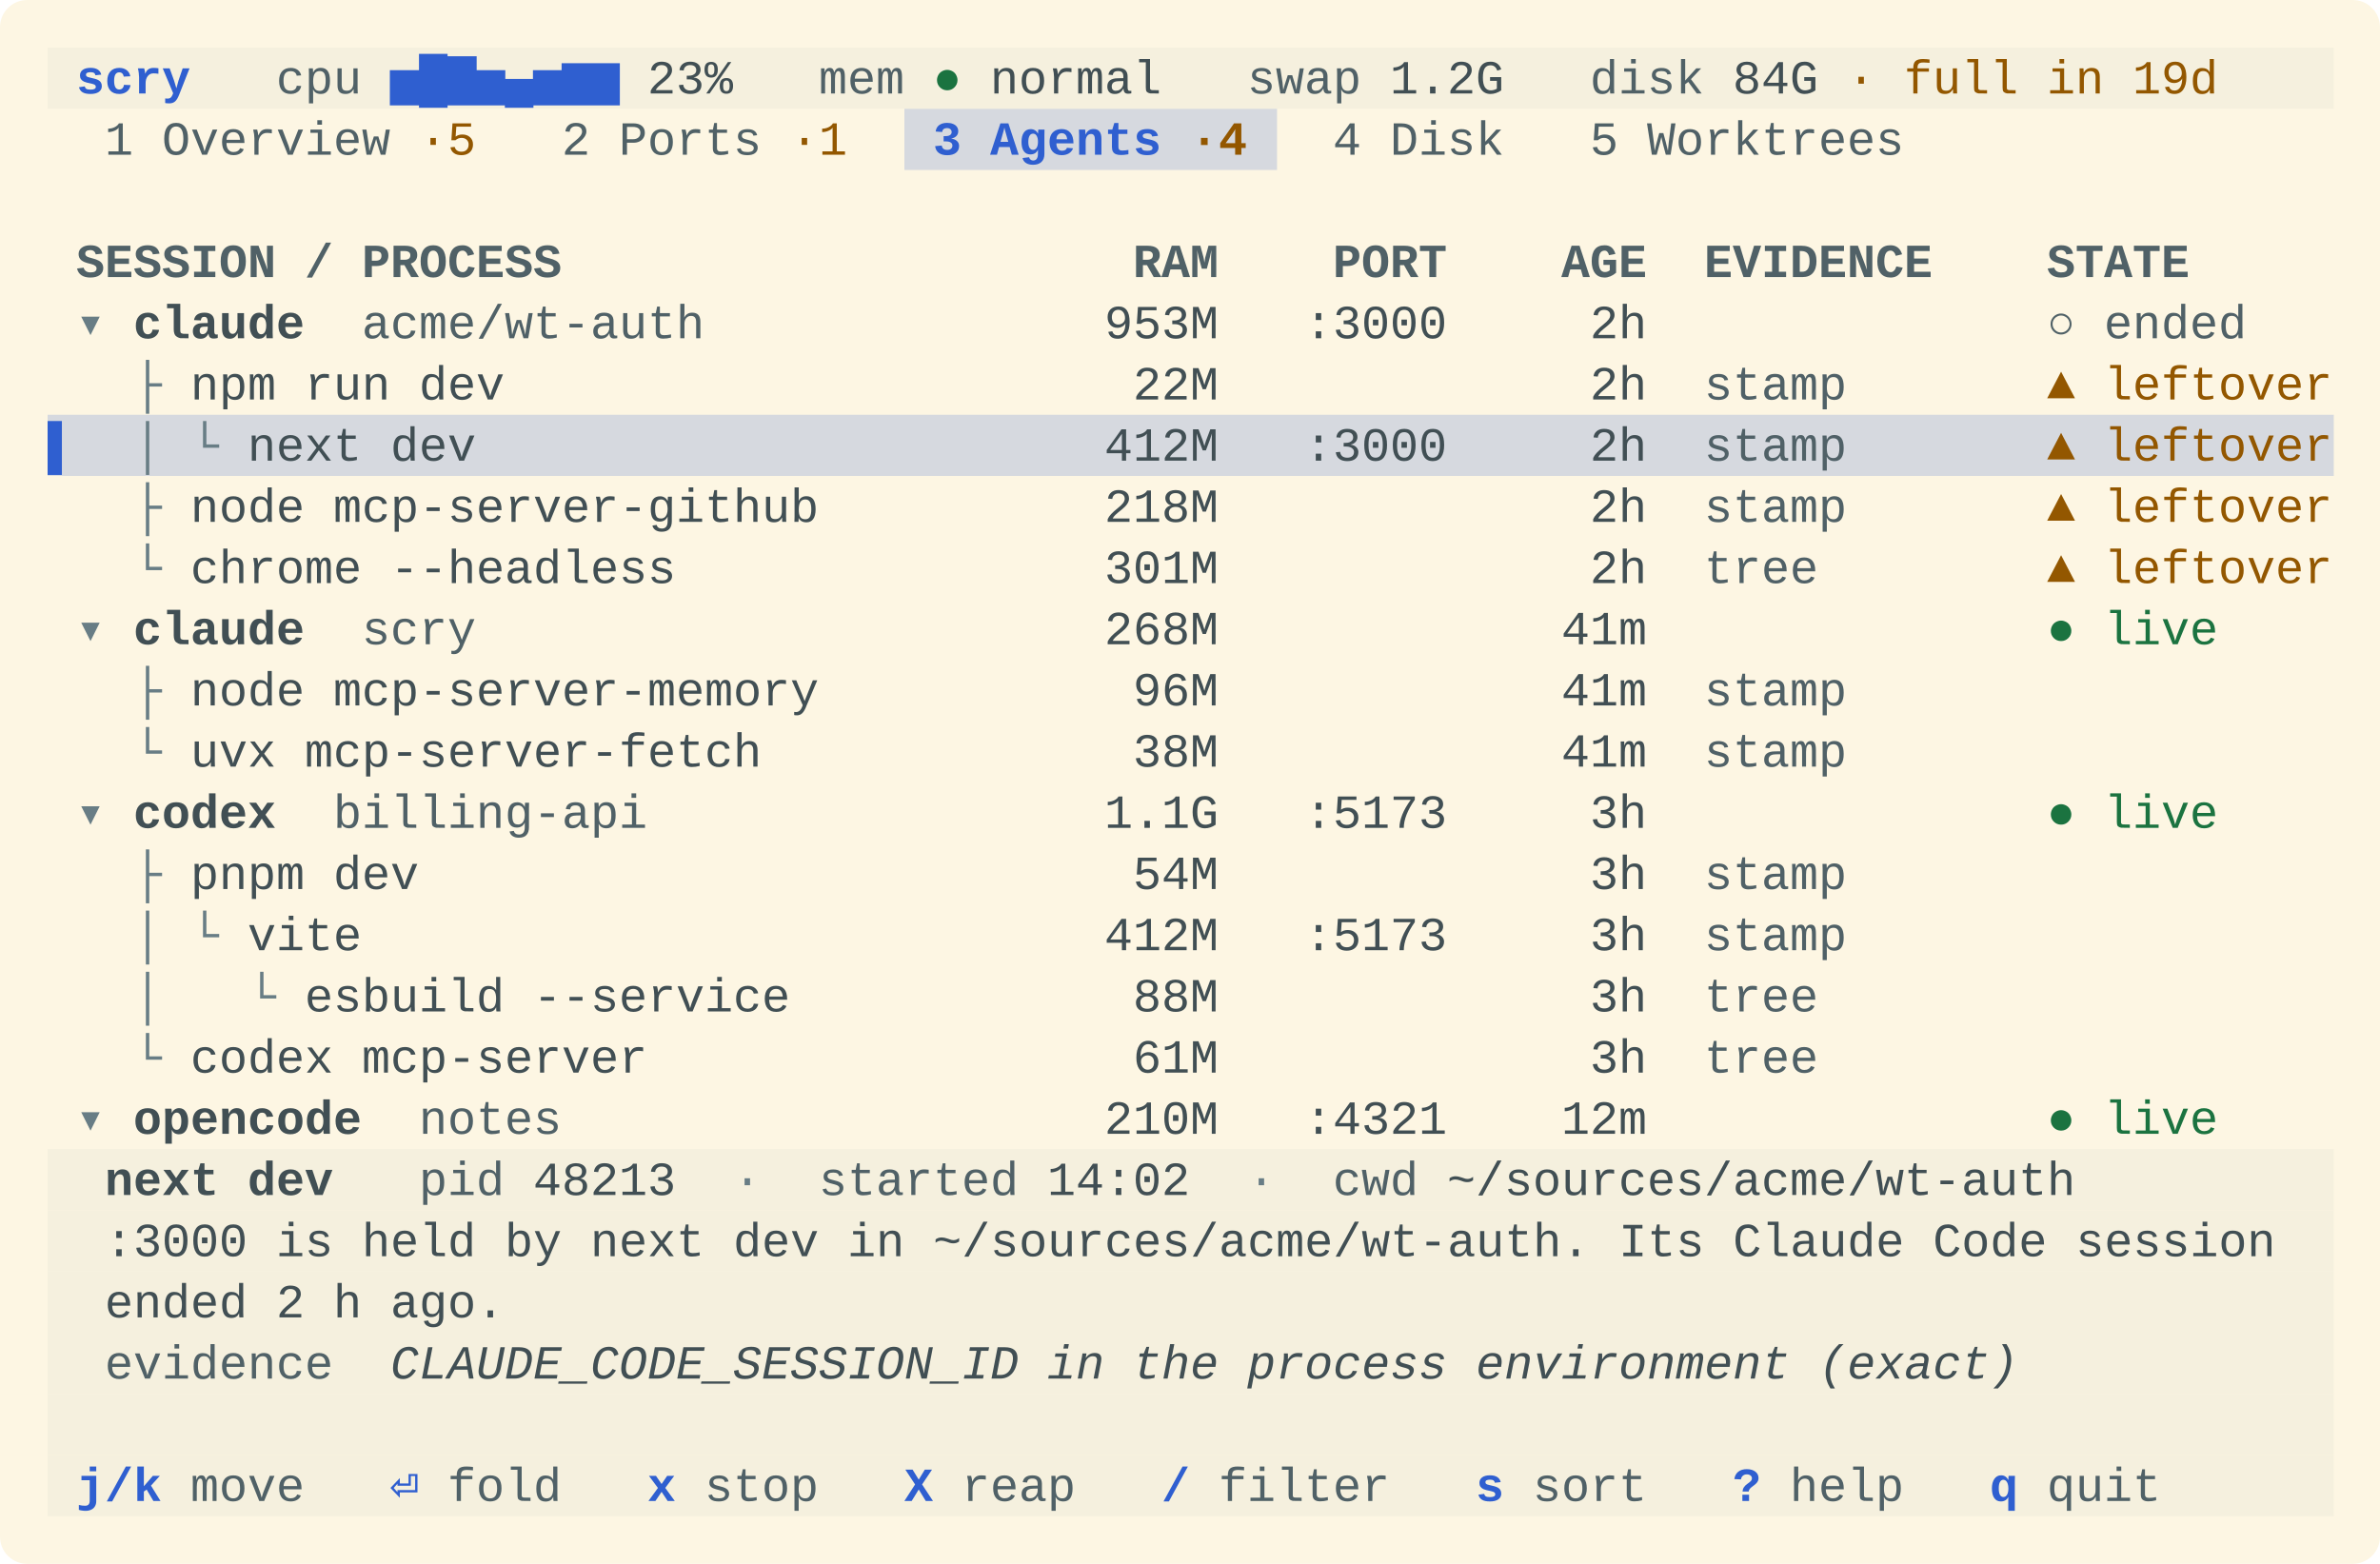
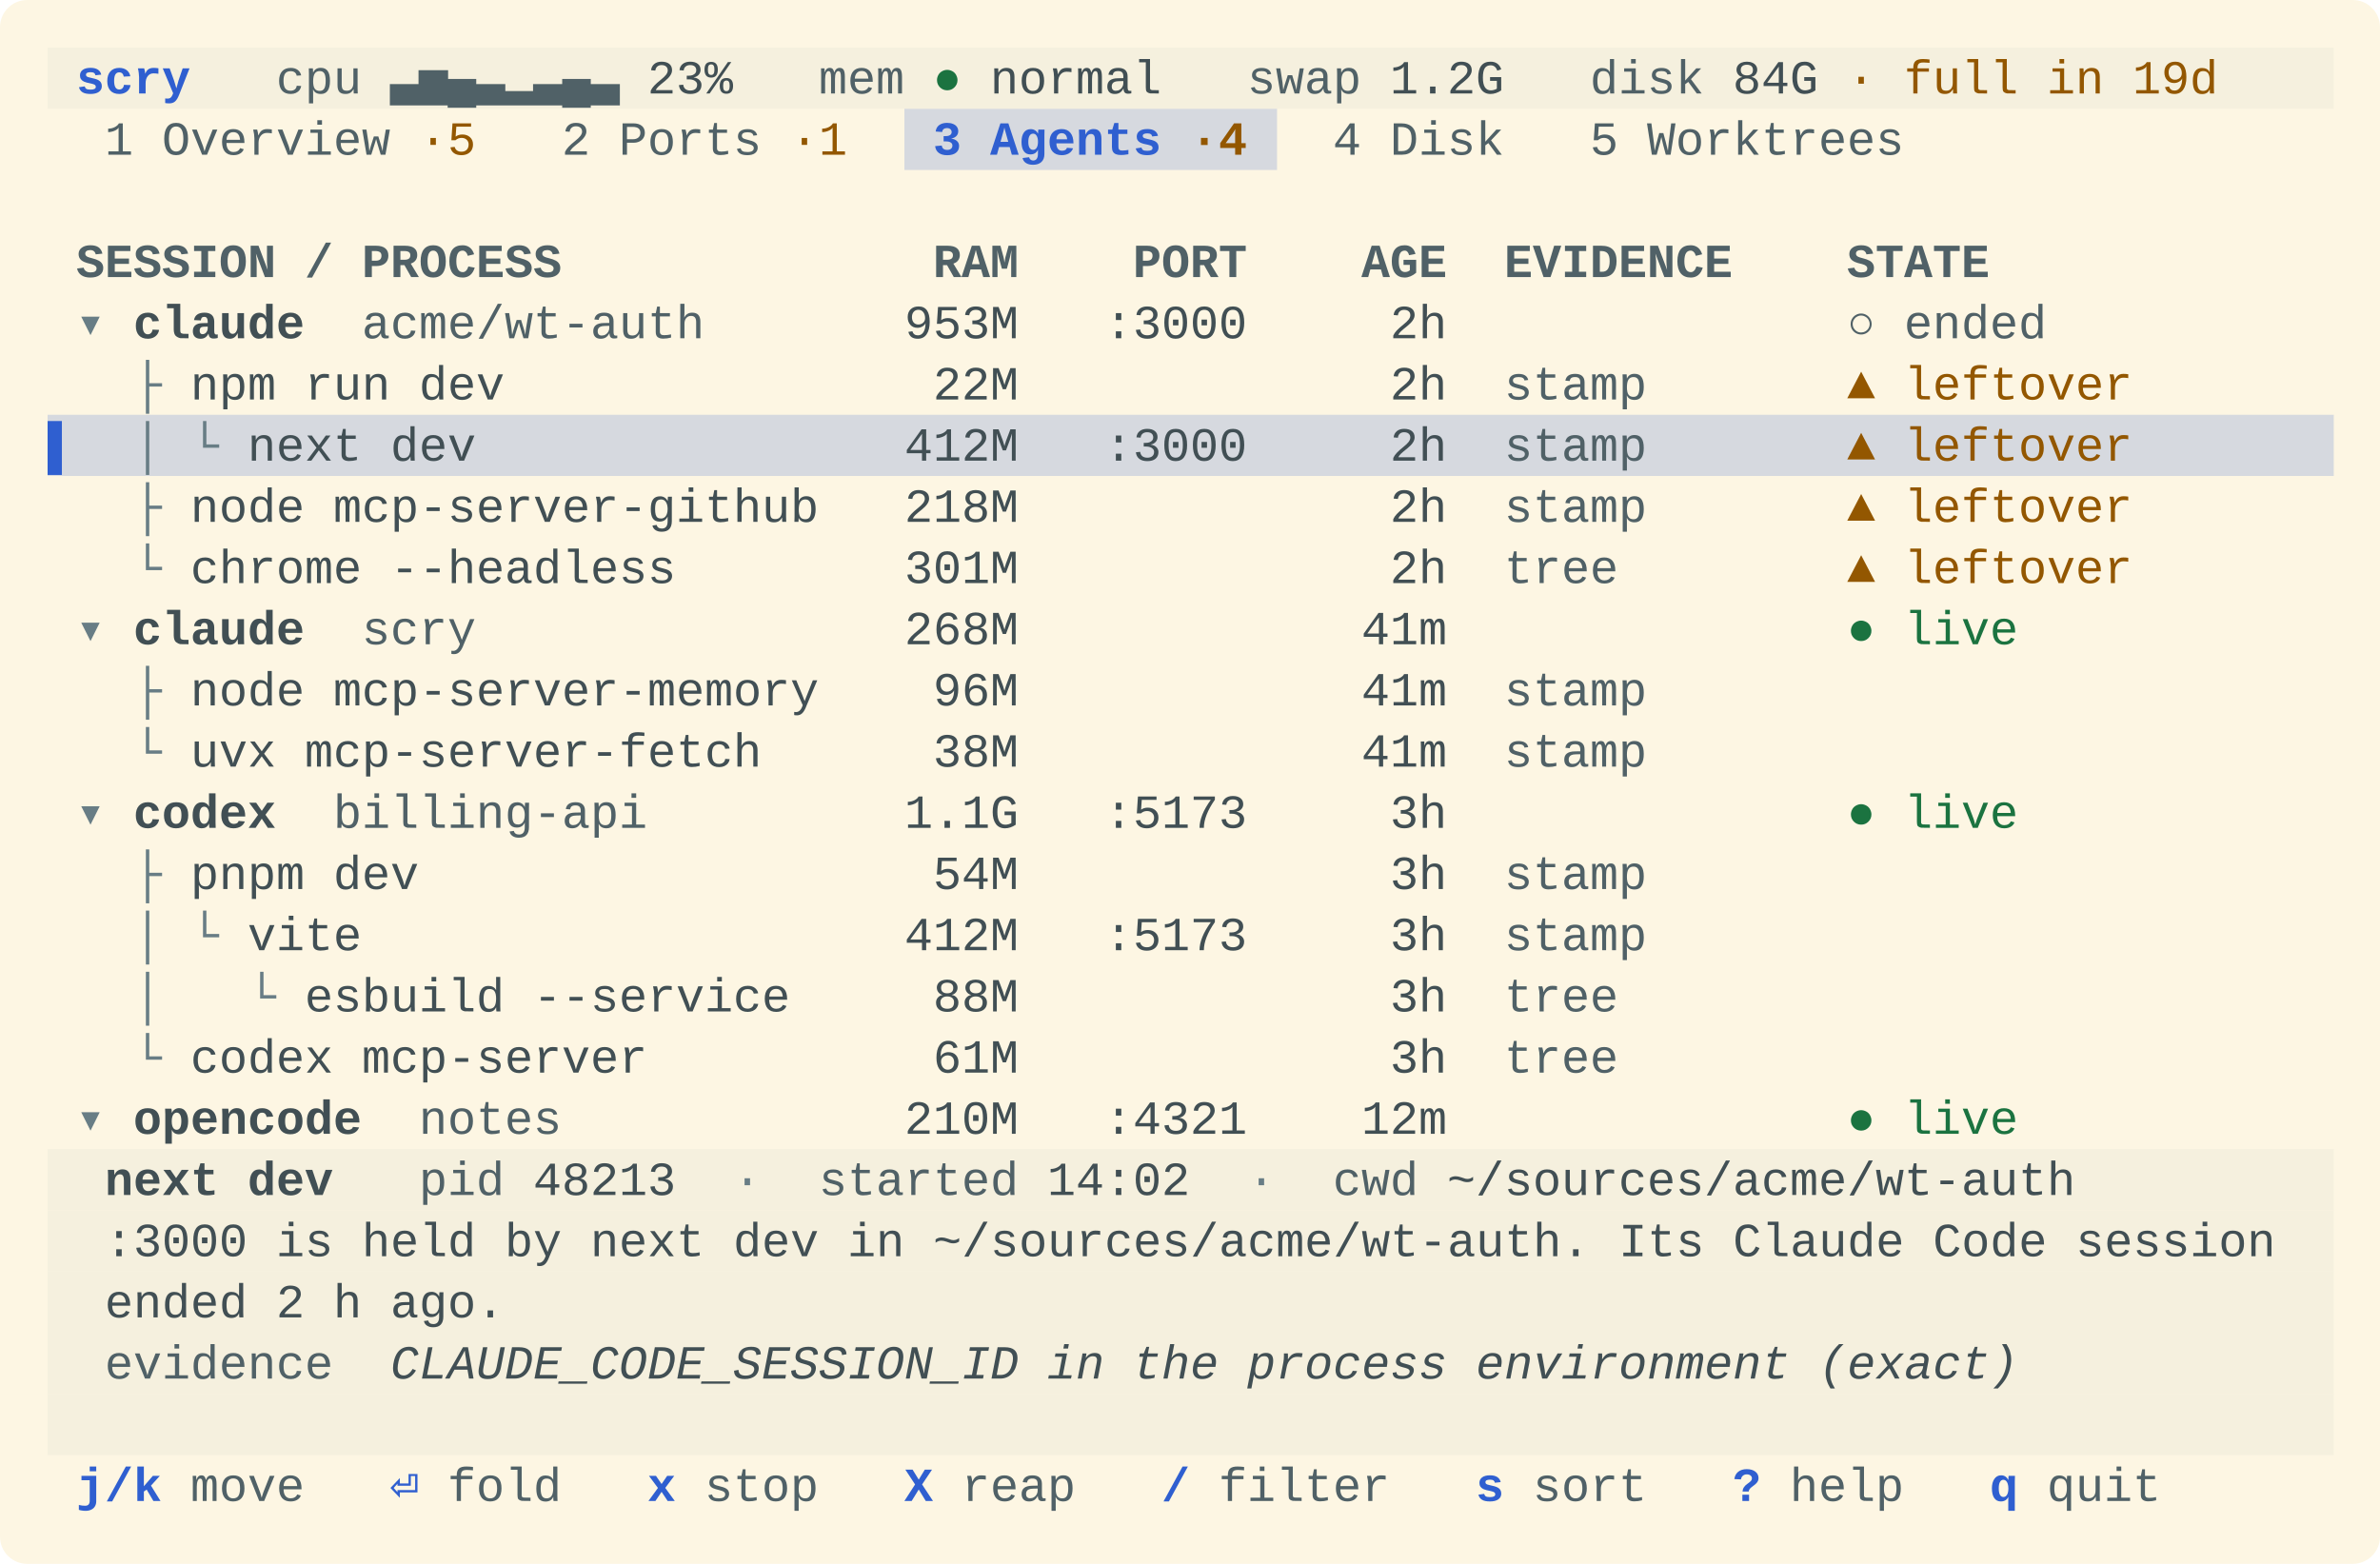
<svg xmlns="http://www.w3.org/2000/svg" width="700" height="460" viewBox="0 0 700 460">
  <style>text{font-family:ui-monospace,SFMono-Regular,"SF Mono",Menlo,Consolas,"Liberation Mono","DejaVu Sans Mono",monospace;font-size:14px;white-space:pre}</style>
  <rect width="700" height="460" rx="8" fill="#fdf6e3" />
  <g transform="translate(14 14)">
    <rect x="0.0" y="0" width="672.4" height="18" fill="#f5f0de" />
    <text x="8.4" y="13.5" fill="#2f5fd0" textLength="33.6" lengthAdjust="spacingAndGlyphs" xml:space="preserve" font-weight="700">scry</text>
-     <text x="67.2" y="13.5" fill="#506167" textLength="25.2" lengthAdjust="spacingAndGlyphs" xml:space="preserve">cpu</text>
-     <text x="100.8" y="13.5" fill="#2f5fd0" textLength="67.2" lengthAdjust="spacingAndGlyphs" xml:space="preserve">▅█▇▅▄▅▆▆</text>
+     <text x="67.2" y="13.5" fill="#506167" textLength="100.8" lengthAdjust="spacingAndGlyphs" xml:space="preserve">cpu ▃▅▄▃▂▃▄▃</text>
    <text x="176.4" y="13.5" fill="#414f54" textLength="25.2" lengthAdjust="spacingAndGlyphs" xml:space="preserve">23%</text>
    <text x="226.8" y="13.5" fill="#506167" textLength="25.2" lengthAdjust="spacingAndGlyphs" xml:space="preserve">mem</text>
    <text x="260.4" y="13.5" fill="#1b7340" textLength="8.4" lengthAdjust="spacingAndGlyphs" xml:space="preserve">●</text>
    <text x="277.2" y="13.5" fill="#414f54" textLength="50.4" lengthAdjust="spacingAndGlyphs" xml:space="preserve">normal</text>
    <text x="352.8" y="13.5" fill="#506167" textLength="33.6" lengthAdjust="spacingAndGlyphs" xml:space="preserve">swap</text>
    <text x="394.8" y="13.5" fill="#414f54" textLength="33.6" lengthAdjust="spacingAndGlyphs" xml:space="preserve">1.2G</text>
    <text x="453.6" y="13.5" fill="#506167" textLength="33.6" lengthAdjust="spacingAndGlyphs" xml:space="preserve">disk</text>
    <text x="495.6" y="13.5" fill="#414f54" textLength="25.2" lengthAdjust="spacingAndGlyphs" xml:space="preserve">84G</text>
    <text x="529.2" y="13.5" fill="#935700" textLength="109.2" lengthAdjust="spacingAndGlyphs" xml:space="preserve">· full in 19d</text>
    <rect x="252.0" y="18" width="109.6" height="18" fill="#d6d9df" />
    <text x="16.8" y="31.5" fill="#506167" textLength="84.0" lengthAdjust="spacingAndGlyphs" xml:space="preserve">1 Overview</text>
    <text x="109.2" y="31.5" fill="#935700" textLength="16.8" lengthAdjust="spacingAndGlyphs" xml:space="preserve">·5</text>
    <text x="151.2" y="31.5" fill="#506167" textLength="58.8" lengthAdjust="spacingAndGlyphs" xml:space="preserve">2 Ports</text>
    <text x="218.4" y="31.5" fill="#935700" textLength="16.8" lengthAdjust="spacingAndGlyphs" xml:space="preserve">·1</text>
    <text x="260.4" y="31.5" fill="#2f5fd0" textLength="67.2" lengthAdjust="spacingAndGlyphs" xml:space="preserve" font-weight="700">3 Agents</text>
    <text x="336.0" y="31.5" fill="#935700" textLength="16.8" lengthAdjust="spacingAndGlyphs" xml:space="preserve" font-weight="700">·4</text>
    <text x="378.0" y="31.5" fill="#506167" textLength="50.4" lengthAdjust="spacingAndGlyphs" xml:space="preserve">4 Disk</text>
    <text x="453.6" y="31.5" fill="#506167" textLength="92.4" lengthAdjust="spacingAndGlyphs" xml:space="preserve">5 Worktrees</text>
    <text x="8.4" y="67.5" fill="#506167" textLength="142.8" lengthAdjust="spacingAndGlyphs" xml:space="preserve" font-weight="700">SESSION / PROCESS</text>
-     <text x="319.2" y="67.5" fill="#506167" textLength="25.2" lengthAdjust="spacingAndGlyphs" xml:space="preserve" font-weight="700">RAM</text>
-     <text x="378.0" y="67.5" fill="#506167" textLength="33.6" lengthAdjust="spacingAndGlyphs" xml:space="preserve" font-weight="700">PORT</text>
-     <text x="445.2" y="67.5" fill="#506167" textLength="25.2" lengthAdjust="spacingAndGlyphs" xml:space="preserve" font-weight="700">AGE</text>
-     <text x="487.2" y="67.5" fill="#506167" textLength="67.2" lengthAdjust="spacingAndGlyphs" xml:space="preserve" font-weight="700">EVIDENCE</text>
-     <text x="588.0" y="67.5" fill="#506167" textLength="42.0" lengthAdjust="spacingAndGlyphs" xml:space="preserve" font-weight="700">STATE</text>
+     <text x="260.4" y="67.5" fill="#506167" textLength="25.2" lengthAdjust="spacingAndGlyphs" xml:space="preserve" font-weight="700">RAM</text>
+     <text x="319.2" y="67.5" fill="#506167" textLength="33.6" lengthAdjust="spacingAndGlyphs" xml:space="preserve" font-weight="700">PORT</text>
+     <text x="386.4" y="67.5" fill="#506167" textLength="25.2" lengthAdjust="spacingAndGlyphs" xml:space="preserve" font-weight="700">AGE</text>
+     <text x="428.4" y="67.5" fill="#506167" textLength="67.2" lengthAdjust="spacingAndGlyphs" xml:space="preserve" font-weight="700">EVIDENCE</text>
+     <text x="529.2" y="67.5" fill="#506167" textLength="42.0" lengthAdjust="spacingAndGlyphs" xml:space="preserve" font-weight="700">STATE</text>
    <text x="8.4" y="85.5" fill="#687d85" textLength="8.4" lengthAdjust="spacingAndGlyphs" xml:space="preserve">▾</text>
    <text x="25.2" y="85.5" fill="#414f54" textLength="50.4" lengthAdjust="spacingAndGlyphs" xml:space="preserve" font-weight="700">claude</text>
    <text x="92.4" y="85.5" fill="#506167" textLength="100.8" lengthAdjust="spacingAndGlyphs" xml:space="preserve">acme/wt-auth</text>
-     <text x="310.8" y="85.5" fill="#414f54" textLength="33.6" lengthAdjust="spacingAndGlyphs" xml:space="preserve">953M</text>
-     <text x="369.6" y="85.5" fill="#414f54" textLength="42.0" lengthAdjust="spacingAndGlyphs" xml:space="preserve">:3000</text>
-     <text x="453.6" y="85.5" fill="#414f54" textLength="16.8" lengthAdjust="spacingAndGlyphs" xml:space="preserve">2h</text>
-     <text x="588.0" y="85.5" fill="#506167" textLength="58.8" lengthAdjust="spacingAndGlyphs" xml:space="preserve">○ ended</text>
+     <text x="252.0" y="85.5" fill="#414f54" textLength="33.6" lengthAdjust="spacingAndGlyphs" xml:space="preserve">953M</text>
+     <text x="310.8" y="85.5" fill="#414f54" textLength="42.0" lengthAdjust="spacingAndGlyphs" xml:space="preserve">:3000</text>
+     <text x="394.8" y="85.5" fill="#414f54" textLength="16.8" lengthAdjust="spacingAndGlyphs" xml:space="preserve">2h</text>
+     <text x="529.2" y="85.5" fill="#506167" textLength="58.8" lengthAdjust="spacingAndGlyphs" xml:space="preserve">○ ended</text>
    <text x="25.2" y="103.5" fill="#687d85" textLength="8.4" lengthAdjust="spacingAndGlyphs" xml:space="preserve">├</text>
    <text x="42.0" y="103.5" fill="#414f54" textLength="92.4" lengthAdjust="spacingAndGlyphs" xml:space="preserve">npm run dev</text>
-     <text x="319.2" y="103.5" fill="#414f54" textLength="25.2" lengthAdjust="spacingAndGlyphs" xml:space="preserve">22M</text>
-     <text x="453.6" y="103.5" fill="#414f54" textLength="16.8" lengthAdjust="spacingAndGlyphs" xml:space="preserve">2h</text>
-     <text x="487.2" y="103.5" fill="#506167" textLength="42.0" lengthAdjust="spacingAndGlyphs" xml:space="preserve">stamp</text>
-     <text x="588.0" y="103.5" fill="#935700" textLength="84.0" lengthAdjust="spacingAndGlyphs" xml:space="preserve">▲ leftover</text>
+     <text x="260.4" y="103.5" fill="#414f54" textLength="25.2" lengthAdjust="spacingAndGlyphs" xml:space="preserve">22M</text>
+     <text x="394.8" y="103.5" fill="#414f54" textLength="16.8" lengthAdjust="spacingAndGlyphs" xml:space="preserve">2h</text>
+     <text x="428.4" y="103.5" fill="#506167" textLength="42.0" lengthAdjust="spacingAndGlyphs" xml:space="preserve">stamp</text>
+     <text x="529.2" y="103.5" fill="#935700" textLength="84.0" lengthAdjust="spacingAndGlyphs" xml:space="preserve">▲ leftover</text>
    <rect x="0.0" y="108" width="672.4" height="18" fill="#d6d9df" />
    <text x="0.0" y="121.5" fill="#2f5fd0" textLength="8.4" lengthAdjust="spacingAndGlyphs" xml:space="preserve">▌</text>
    <text x="25.2" y="121.5" fill="#687d85" textLength="25.2" lengthAdjust="spacingAndGlyphs" xml:space="preserve">│ └</text>
    <text x="58.8" y="121.5" fill="#414f54" textLength="67.2" lengthAdjust="spacingAndGlyphs" xml:space="preserve">next dev</text>
-     <text x="310.8" y="121.5" fill="#414f54" textLength="33.6" lengthAdjust="spacingAndGlyphs" xml:space="preserve">412M</text>
-     <text x="369.6" y="121.5" fill="#414f54" textLength="42.0" lengthAdjust="spacingAndGlyphs" xml:space="preserve">:3000</text>
-     <text x="453.6" y="121.5" fill="#414f54" textLength="16.8" lengthAdjust="spacingAndGlyphs" xml:space="preserve">2h</text>
-     <text x="487.2" y="121.5" fill="#506167" textLength="42.0" lengthAdjust="spacingAndGlyphs" xml:space="preserve">stamp</text>
-     <text x="588.0" y="121.5" fill="#935700" textLength="84.0" lengthAdjust="spacingAndGlyphs" xml:space="preserve">▲ leftover</text>
+     <text x="252.0" y="121.5" fill="#414f54" textLength="33.6" lengthAdjust="spacingAndGlyphs" xml:space="preserve">412M</text>
+     <text x="310.8" y="121.5" fill="#414f54" textLength="42.0" lengthAdjust="spacingAndGlyphs" xml:space="preserve">:3000</text>
+     <text x="394.8" y="121.5" fill="#414f54" textLength="16.8" lengthAdjust="spacingAndGlyphs" xml:space="preserve">2h</text>
+     <text x="428.4" y="121.5" fill="#506167" textLength="42.0" lengthAdjust="spacingAndGlyphs" xml:space="preserve">stamp</text>
+     <text x="529.2" y="121.5" fill="#935700" textLength="84.0" lengthAdjust="spacingAndGlyphs" xml:space="preserve">▲ leftover</text>
    <text x="25.2" y="139.5" fill="#687d85" textLength="8.4" lengthAdjust="spacingAndGlyphs" xml:space="preserve">├</text>
    <text x="42.0" y="139.5" fill="#414f54" textLength="184.8" lengthAdjust="spacingAndGlyphs" xml:space="preserve">node mcp-server-github</text>
-     <text x="310.8" y="139.5" fill="#414f54" textLength="33.6" lengthAdjust="spacingAndGlyphs" xml:space="preserve">218M</text>
-     <text x="453.6" y="139.5" fill="#414f54" textLength="16.8" lengthAdjust="spacingAndGlyphs" xml:space="preserve">2h</text>
-     <text x="487.2" y="139.5" fill="#506167" textLength="42.0" lengthAdjust="spacingAndGlyphs" xml:space="preserve">stamp</text>
-     <text x="588.0" y="139.5" fill="#935700" textLength="84.0" lengthAdjust="spacingAndGlyphs" xml:space="preserve">▲ leftover</text>
+     <text x="252.0" y="139.5" fill="#414f54" textLength="33.6" lengthAdjust="spacingAndGlyphs" xml:space="preserve">218M</text>
+     <text x="394.8" y="139.5" fill="#414f54" textLength="16.8" lengthAdjust="spacingAndGlyphs" xml:space="preserve">2h</text>
+     <text x="428.4" y="139.5" fill="#506167" textLength="42.0" lengthAdjust="spacingAndGlyphs" xml:space="preserve">stamp</text>
+     <text x="529.2" y="139.5" fill="#935700" textLength="84.0" lengthAdjust="spacingAndGlyphs" xml:space="preserve">▲ leftover</text>
    <text x="25.2" y="157.5" fill="#687d85" textLength="8.4" lengthAdjust="spacingAndGlyphs" xml:space="preserve">└</text>
    <text x="42.0" y="157.5" fill="#414f54" textLength="142.8" lengthAdjust="spacingAndGlyphs" xml:space="preserve">chrome --headless</text>
-     <text x="310.8" y="157.5" fill="#414f54" textLength="33.6" lengthAdjust="spacingAndGlyphs" xml:space="preserve">301M</text>
-     <text x="453.6" y="157.5" fill="#414f54" textLength="16.8" lengthAdjust="spacingAndGlyphs" xml:space="preserve">2h</text>
-     <text x="487.2" y="157.5" fill="#506167" textLength="33.6" lengthAdjust="spacingAndGlyphs" xml:space="preserve">tree</text>
-     <text x="588.0" y="157.5" fill="#935700" textLength="84.0" lengthAdjust="spacingAndGlyphs" xml:space="preserve">▲ leftover</text>
+     <text x="252.0" y="157.5" fill="#414f54" textLength="33.6" lengthAdjust="spacingAndGlyphs" xml:space="preserve">301M</text>
+     <text x="394.8" y="157.5" fill="#414f54" textLength="16.8" lengthAdjust="spacingAndGlyphs" xml:space="preserve">2h</text>
+     <text x="428.4" y="157.5" fill="#506167" textLength="33.6" lengthAdjust="spacingAndGlyphs" xml:space="preserve">tree</text>
+     <text x="529.2" y="157.5" fill="#935700" textLength="84.0" lengthAdjust="spacingAndGlyphs" xml:space="preserve">▲ leftover</text>
    <text x="8.4" y="175.5" fill="#687d85" textLength="8.4" lengthAdjust="spacingAndGlyphs" xml:space="preserve">▾</text>
    <text x="25.2" y="175.5" fill="#414f54" textLength="50.4" lengthAdjust="spacingAndGlyphs" xml:space="preserve" font-weight="700">claude</text>
    <text x="92.4" y="175.5" fill="#506167" textLength="33.6" lengthAdjust="spacingAndGlyphs" xml:space="preserve">scry</text>
-     <text x="310.8" y="175.5" fill="#414f54" textLength="33.6" lengthAdjust="spacingAndGlyphs" xml:space="preserve">268M</text>
-     <text x="445.2" y="175.5" fill="#414f54" textLength="25.2" lengthAdjust="spacingAndGlyphs" xml:space="preserve">41m</text>
-     <text x="588.0" y="175.5" fill="#1b7340" textLength="50.4" lengthAdjust="spacingAndGlyphs" xml:space="preserve">● live</text>
+     <text x="252.0" y="175.5" fill="#414f54" textLength="33.6" lengthAdjust="spacingAndGlyphs" xml:space="preserve">268M</text>
+     <text x="386.4" y="175.5" fill="#414f54" textLength="25.2" lengthAdjust="spacingAndGlyphs" xml:space="preserve">41m</text>
+     <text x="529.2" y="175.5" fill="#1b7340" textLength="50.4" lengthAdjust="spacingAndGlyphs" xml:space="preserve">● live</text>
    <text x="25.2" y="193.5" fill="#687d85" textLength="8.4" lengthAdjust="spacingAndGlyphs" xml:space="preserve">├</text>
    <text x="42.0" y="193.5" fill="#414f54" textLength="184.8" lengthAdjust="spacingAndGlyphs" xml:space="preserve">node mcp-server-memory</text>
-     <text x="319.2" y="193.5" fill="#414f54" textLength="25.2" lengthAdjust="spacingAndGlyphs" xml:space="preserve">96M</text>
-     <text x="445.2" y="193.5" fill="#414f54" textLength="25.2" lengthAdjust="spacingAndGlyphs" xml:space="preserve">41m</text>
-     <text x="487.2" y="193.5" fill="#506167" textLength="42.0" lengthAdjust="spacingAndGlyphs" xml:space="preserve">stamp</text>
+     <text x="260.4" y="193.5" fill="#414f54" textLength="25.2" lengthAdjust="spacingAndGlyphs" xml:space="preserve">96M</text>
+     <text x="386.4" y="193.5" fill="#414f54" textLength="25.2" lengthAdjust="spacingAndGlyphs" xml:space="preserve">41m</text>
+     <text x="428.4" y="193.5" fill="#506167" textLength="42.0" lengthAdjust="spacingAndGlyphs" xml:space="preserve">stamp</text>
    <text x="25.2" y="211.5" fill="#687d85" textLength="8.4" lengthAdjust="spacingAndGlyphs" xml:space="preserve">└</text>
    <text x="42.0" y="211.5" fill="#414f54" textLength="168.0" lengthAdjust="spacingAndGlyphs" xml:space="preserve">uvx mcp-server-fetch</text>
-     <text x="319.2" y="211.5" fill="#414f54" textLength="25.2" lengthAdjust="spacingAndGlyphs" xml:space="preserve">38M</text>
-     <text x="445.2" y="211.5" fill="#414f54" textLength="25.2" lengthAdjust="spacingAndGlyphs" xml:space="preserve">41m</text>
-     <text x="487.2" y="211.5" fill="#506167" textLength="42.0" lengthAdjust="spacingAndGlyphs" xml:space="preserve">stamp</text>
+     <text x="260.4" y="211.5" fill="#414f54" textLength="25.2" lengthAdjust="spacingAndGlyphs" xml:space="preserve">38M</text>
+     <text x="386.4" y="211.5" fill="#414f54" textLength="25.2" lengthAdjust="spacingAndGlyphs" xml:space="preserve">41m</text>
+     <text x="428.4" y="211.5" fill="#506167" textLength="42.0" lengthAdjust="spacingAndGlyphs" xml:space="preserve">stamp</text>
    <text x="8.4" y="229.5" fill="#687d85" textLength="8.4" lengthAdjust="spacingAndGlyphs" xml:space="preserve">▾</text>
    <text x="25.2" y="229.5" fill="#414f54" textLength="42.0" lengthAdjust="spacingAndGlyphs" xml:space="preserve" font-weight="700">codex</text>
    <text x="84.0" y="229.5" fill="#506167" textLength="92.4" lengthAdjust="spacingAndGlyphs" xml:space="preserve">billing-api</text>
-     <text x="310.8" y="229.5" fill="#414f54" textLength="33.6" lengthAdjust="spacingAndGlyphs" xml:space="preserve">1.1G</text>
-     <text x="369.6" y="229.5" fill="#414f54" textLength="42.0" lengthAdjust="spacingAndGlyphs" xml:space="preserve">:5173</text>
-     <text x="453.6" y="229.5" fill="#414f54" textLength="16.8" lengthAdjust="spacingAndGlyphs" xml:space="preserve">3h</text>
-     <text x="588.0" y="229.5" fill="#1b7340" textLength="50.4" lengthAdjust="spacingAndGlyphs" xml:space="preserve">● live</text>
+     <text x="252.0" y="229.5" fill="#414f54" textLength="33.6" lengthAdjust="spacingAndGlyphs" xml:space="preserve">1.1G</text>
+     <text x="310.8" y="229.5" fill="#414f54" textLength="42.0" lengthAdjust="spacingAndGlyphs" xml:space="preserve">:5173</text>
+     <text x="394.8" y="229.5" fill="#414f54" textLength="16.8" lengthAdjust="spacingAndGlyphs" xml:space="preserve">3h</text>
+     <text x="529.2" y="229.5" fill="#1b7340" textLength="50.4" lengthAdjust="spacingAndGlyphs" xml:space="preserve">● live</text>
    <text x="25.2" y="247.5" fill="#687d85" textLength="8.4" lengthAdjust="spacingAndGlyphs" xml:space="preserve">├</text>
    <text x="42.0" y="247.5" fill="#414f54" textLength="67.2" lengthAdjust="spacingAndGlyphs" xml:space="preserve">pnpm dev</text>
-     <text x="319.2" y="247.5" fill="#414f54" textLength="25.2" lengthAdjust="spacingAndGlyphs" xml:space="preserve">54M</text>
-     <text x="453.6" y="247.5" fill="#414f54" textLength="16.8" lengthAdjust="spacingAndGlyphs" xml:space="preserve">3h</text>
-     <text x="487.2" y="247.5" fill="#506167" textLength="42.0" lengthAdjust="spacingAndGlyphs" xml:space="preserve">stamp</text>
+     <text x="260.4" y="247.5" fill="#414f54" textLength="25.2" lengthAdjust="spacingAndGlyphs" xml:space="preserve">54M</text>
+     <text x="394.8" y="247.5" fill="#414f54" textLength="16.8" lengthAdjust="spacingAndGlyphs" xml:space="preserve">3h</text>
+     <text x="428.4" y="247.5" fill="#506167" textLength="42.0" lengthAdjust="spacingAndGlyphs" xml:space="preserve">stamp</text>
    <text x="25.2" y="265.5" fill="#687d85" textLength="25.2" lengthAdjust="spacingAndGlyphs" xml:space="preserve">│ └</text>
    <text x="58.8" y="265.5" fill="#414f54" textLength="33.6" lengthAdjust="spacingAndGlyphs" xml:space="preserve">vite</text>
-     <text x="310.8" y="265.5" fill="#414f54" textLength="33.6" lengthAdjust="spacingAndGlyphs" xml:space="preserve">412M</text>
-     <text x="369.6" y="265.5" fill="#414f54" textLength="42.0" lengthAdjust="spacingAndGlyphs" xml:space="preserve">:5173</text>
-     <text x="453.6" y="265.5" fill="#414f54" textLength="16.8" lengthAdjust="spacingAndGlyphs" xml:space="preserve">3h</text>
-     <text x="487.2" y="265.5" fill="#506167" textLength="42.0" lengthAdjust="spacingAndGlyphs" xml:space="preserve">stamp</text>
+     <text x="252.0" y="265.5" fill="#414f54" textLength="33.6" lengthAdjust="spacingAndGlyphs" xml:space="preserve">412M</text>
+     <text x="310.8" y="265.5" fill="#414f54" textLength="42.0" lengthAdjust="spacingAndGlyphs" xml:space="preserve">:5173</text>
+     <text x="394.8" y="265.5" fill="#414f54" textLength="16.8" lengthAdjust="spacingAndGlyphs" xml:space="preserve">3h</text>
+     <text x="428.4" y="265.5" fill="#506167" textLength="42.0" lengthAdjust="spacingAndGlyphs" xml:space="preserve">stamp</text>
    <text x="25.2" y="283.5" fill="#687d85" textLength="8.4" lengthAdjust="spacingAndGlyphs" xml:space="preserve">│</text>
    <text x="58.8" y="283.5" fill="#687d85" textLength="8.4" lengthAdjust="spacingAndGlyphs" xml:space="preserve">└</text>
    <text x="75.6" y="283.5" fill="#414f54" textLength="142.8" lengthAdjust="spacingAndGlyphs" xml:space="preserve">esbuild --service</text>
-     <text x="319.2" y="283.5" fill="#414f54" textLength="25.2" lengthAdjust="spacingAndGlyphs" xml:space="preserve">88M</text>
-     <text x="453.6" y="283.5" fill="#414f54" textLength="16.8" lengthAdjust="spacingAndGlyphs" xml:space="preserve">3h</text>
-     <text x="487.2" y="283.5" fill="#506167" textLength="33.6" lengthAdjust="spacingAndGlyphs" xml:space="preserve">tree</text>
+     <text x="260.4" y="283.5" fill="#414f54" textLength="25.2" lengthAdjust="spacingAndGlyphs" xml:space="preserve">88M</text>
+     <text x="394.8" y="283.5" fill="#414f54" textLength="16.8" lengthAdjust="spacingAndGlyphs" xml:space="preserve">3h</text>
+     <text x="428.4" y="283.5" fill="#506167" textLength="33.6" lengthAdjust="spacingAndGlyphs" xml:space="preserve">tree</text>
    <text x="25.2" y="301.5" fill="#687d85" textLength="8.4" lengthAdjust="spacingAndGlyphs" xml:space="preserve">└</text>
    <text x="42.0" y="301.5" fill="#414f54" textLength="134.4" lengthAdjust="spacingAndGlyphs" xml:space="preserve">codex mcp-server</text>
-     <text x="319.2" y="301.5" fill="#414f54" textLength="25.2" lengthAdjust="spacingAndGlyphs" xml:space="preserve">61M</text>
-     <text x="453.6" y="301.5" fill="#414f54" textLength="16.8" lengthAdjust="spacingAndGlyphs" xml:space="preserve">3h</text>
-     <text x="487.2" y="301.5" fill="#506167" textLength="33.6" lengthAdjust="spacingAndGlyphs" xml:space="preserve">tree</text>
+     <text x="260.4" y="301.5" fill="#414f54" textLength="25.2" lengthAdjust="spacingAndGlyphs" xml:space="preserve">61M</text>
+     <text x="394.8" y="301.5" fill="#414f54" textLength="16.8" lengthAdjust="spacingAndGlyphs" xml:space="preserve">3h</text>
+     <text x="428.4" y="301.5" fill="#506167" textLength="33.6" lengthAdjust="spacingAndGlyphs" xml:space="preserve">tree</text>
    <text x="8.4" y="319.5" fill="#687d85" textLength="8.4" lengthAdjust="spacingAndGlyphs" xml:space="preserve">▾</text>
    <text x="25.2" y="319.5" fill="#414f54" textLength="67.2" lengthAdjust="spacingAndGlyphs" xml:space="preserve" font-weight="700">opencode</text>
    <text x="109.2" y="319.5" fill="#506167" textLength="42.0" lengthAdjust="spacingAndGlyphs" xml:space="preserve">notes</text>
-     <text x="310.8" y="319.5" fill="#414f54" textLength="33.6" lengthAdjust="spacingAndGlyphs" xml:space="preserve">210M</text>
-     <text x="369.6" y="319.5" fill="#414f54" textLength="42.0" lengthAdjust="spacingAndGlyphs" xml:space="preserve">:4321</text>
-     <text x="445.2" y="319.5" fill="#414f54" textLength="25.2" lengthAdjust="spacingAndGlyphs" xml:space="preserve">12m</text>
-     <text x="588.0" y="319.5" fill="#1b7340" textLength="50.4" lengthAdjust="spacingAndGlyphs" xml:space="preserve">● live</text>
+     <text x="252.0" y="319.5" fill="#414f54" textLength="33.6" lengthAdjust="spacingAndGlyphs" xml:space="preserve">210M</text>
+     <text x="310.8" y="319.5" fill="#414f54" textLength="42.0" lengthAdjust="spacingAndGlyphs" xml:space="preserve">:4321</text>
+     <text x="386.4" y="319.5" fill="#414f54" textLength="25.2" lengthAdjust="spacingAndGlyphs" xml:space="preserve">12m</text>
+     <text x="529.2" y="319.5" fill="#1b7340" textLength="50.4" lengthAdjust="spacingAndGlyphs" xml:space="preserve">● live</text>
    <rect x="0.0" y="324" width="672.4" height="18" fill="#f5f0de" />
    <text x="16.8" y="337.5" fill="#414f54" textLength="67.2" lengthAdjust="spacingAndGlyphs" xml:space="preserve" font-weight="700">next dev</text>
    <text x="109.2" y="337.5" fill="#506167" textLength="25.2" lengthAdjust="spacingAndGlyphs" xml:space="preserve">pid</text>
    <text x="142.8" y="337.5" fill="#414f54" textLength="42.0" lengthAdjust="spacingAndGlyphs" xml:space="preserve">48213</text>
    <text x="201.6" y="337.5" fill="#687d85" textLength="8.4" lengthAdjust="spacingAndGlyphs" xml:space="preserve">·</text>
    <text x="226.8" y="337.5" fill="#506167" textLength="58.8" lengthAdjust="spacingAndGlyphs" xml:space="preserve">started</text>
    <text x="294.0" y="337.5" fill="#414f54" textLength="42.0" lengthAdjust="spacingAndGlyphs" xml:space="preserve">14:02</text>
    <text x="352.8" y="337.5" fill="#687d85" textLength="8.4" lengthAdjust="spacingAndGlyphs" xml:space="preserve">·</text>
    <text x="378.0" y="337.5" fill="#506167" textLength="25.2" lengthAdjust="spacingAndGlyphs" xml:space="preserve">cwd</text>
    <text x="411.6" y="337.5" fill="#414f54" textLength="184.8" lengthAdjust="spacingAndGlyphs" xml:space="preserve">~/sources/acme/wt-auth</text>
    <rect x="0.0" y="342" width="672.4" height="18" fill="#f5f0de" />
    <text x="16.8" y="355.5" fill="#414f54" textLength="638.4" lengthAdjust="spacingAndGlyphs" xml:space="preserve">:3000 is held by next dev in ~/sources/acme/wt-auth. Its Claude Code session</text>
    <rect x="0.0" y="360" width="672.4" height="18" fill="#f5f0de" />
    <text x="16.8" y="373.5" fill="#414f54" textLength="117.6" lengthAdjust="spacingAndGlyphs" xml:space="preserve">ended 2 h ago.</text>
    <rect x="0.0" y="378" width="672.4" height="18" fill="#f5f0de" />
    <text x="16.8" y="391.5" fill="#506167" textLength="67.2" lengthAdjust="spacingAndGlyphs" xml:space="preserve">evidence</text>
    <text x="100.8" y="391.5" fill="#414f54" textLength="478.8" lengthAdjust="spacingAndGlyphs" xml:space="preserve" font-style="italic">CLAUDE_CODE_SESSION_ID in the process environment (exact)</text>
    <rect x="0.0" y="396" width="672.4" height="18" fill="#f5f0de" />
-     <rect x="0.0" y="414" width="672.4" height="18" fill="#f5f0de" />
    <text x="8.4" y="427.5" fill="#2f5fd0" textLength="25.2" lengthAdjust="spacingAndGlyphs" xml:space="preserve" font-weight="700">j/k</text>
    <text x="42.0" y="427.5" fill="#506167" textLength="33.6" lengthAdjust="spacingAndGlyphs" xml:space="preserve">move</text>
    <text x="100.8" y="427.5" fill="#2f5fd0" textLength="8.4" lengthAdjust="spacingAndGlyphs" xml:space="preserve" font-weight="700">⏎</text>
    <text x="117.6" y="427.5" fill="#506167" textLength="33.6" lengthAdjust="spacingAndGlyphs" xml:space="preserve">fold</text>
    <text x="176.4" y="427.5" fill="#2f5fd0" textLength="8.4" lengthAdjust="spacingAndGlyphs" xml:space="preserve" font-weight="700">x</text>
    <text x="193.2" y="427.5" fill="#506167" textLength="33.6" lengthAdjust="spacingAndGlyphs" xml:space="preserve">stop</text>
    <text x="252.0" y="427.5" fill="#2f5fd0" textLength="8.4" lengthAdjust="spacingAndGlyphs" xml:space="preserve" font-weight="700">X</text>
    <text x="268.8" y="427.5" fill="#506167" textLength="33.6" lengthAdjust="spacingAndGlyphs" xml:space="preserve">reap</text>
    <text x="327.6" y="427.5" fill="#2f5fd0" textLength="8.4" lengthAdjust="spacingAndGlyphs" xml:space="preserve" font-weight="700">/</text>
    <text x="344.4" y="427.5" fill="#506167" textLength="50.4" lengthAdjust="spacingAndGlyphs" xml:space="preserve">filter</text>
    <text x="420.0" y="427.5" fill="#2f5fd0" textLength="8.4" lengthAdjust="spacingAndGlyphs" xml:space="preserve" font-weight="700">s</text>
    <text x="436.8" y="427.5" fill="#506167" textLength="33.6" lengthAdjust="spacingAndGlyphs" xml:space="preserve">sort</text>
    <text x="495.6" y="427.5" fill="#2f5fd0" textLength="8.4" lengthAdjust="spacingAndGlyphs" xml:space="preserve" font-weight="700">?</text>
    <text x="512.4" y="427.5" fill="#506167" textLength="33.6" lengthAdjust="spacingAndGlyphs" xml:space="preserve">help</text>
    <text x="571.2" y="427.5" fill="#2f5fd0" textLength="8.4" lengthAdjust="spacingAndGlyphs" xml:space="preserve" font-weight="700">q</text>
    <text x="588.0" y="427.5" fill="#506167" textLength="33.6" lengthAdjust="spacingAndGlyphs" xml:space="preserve">quit</text>
  </g>
</svg>
